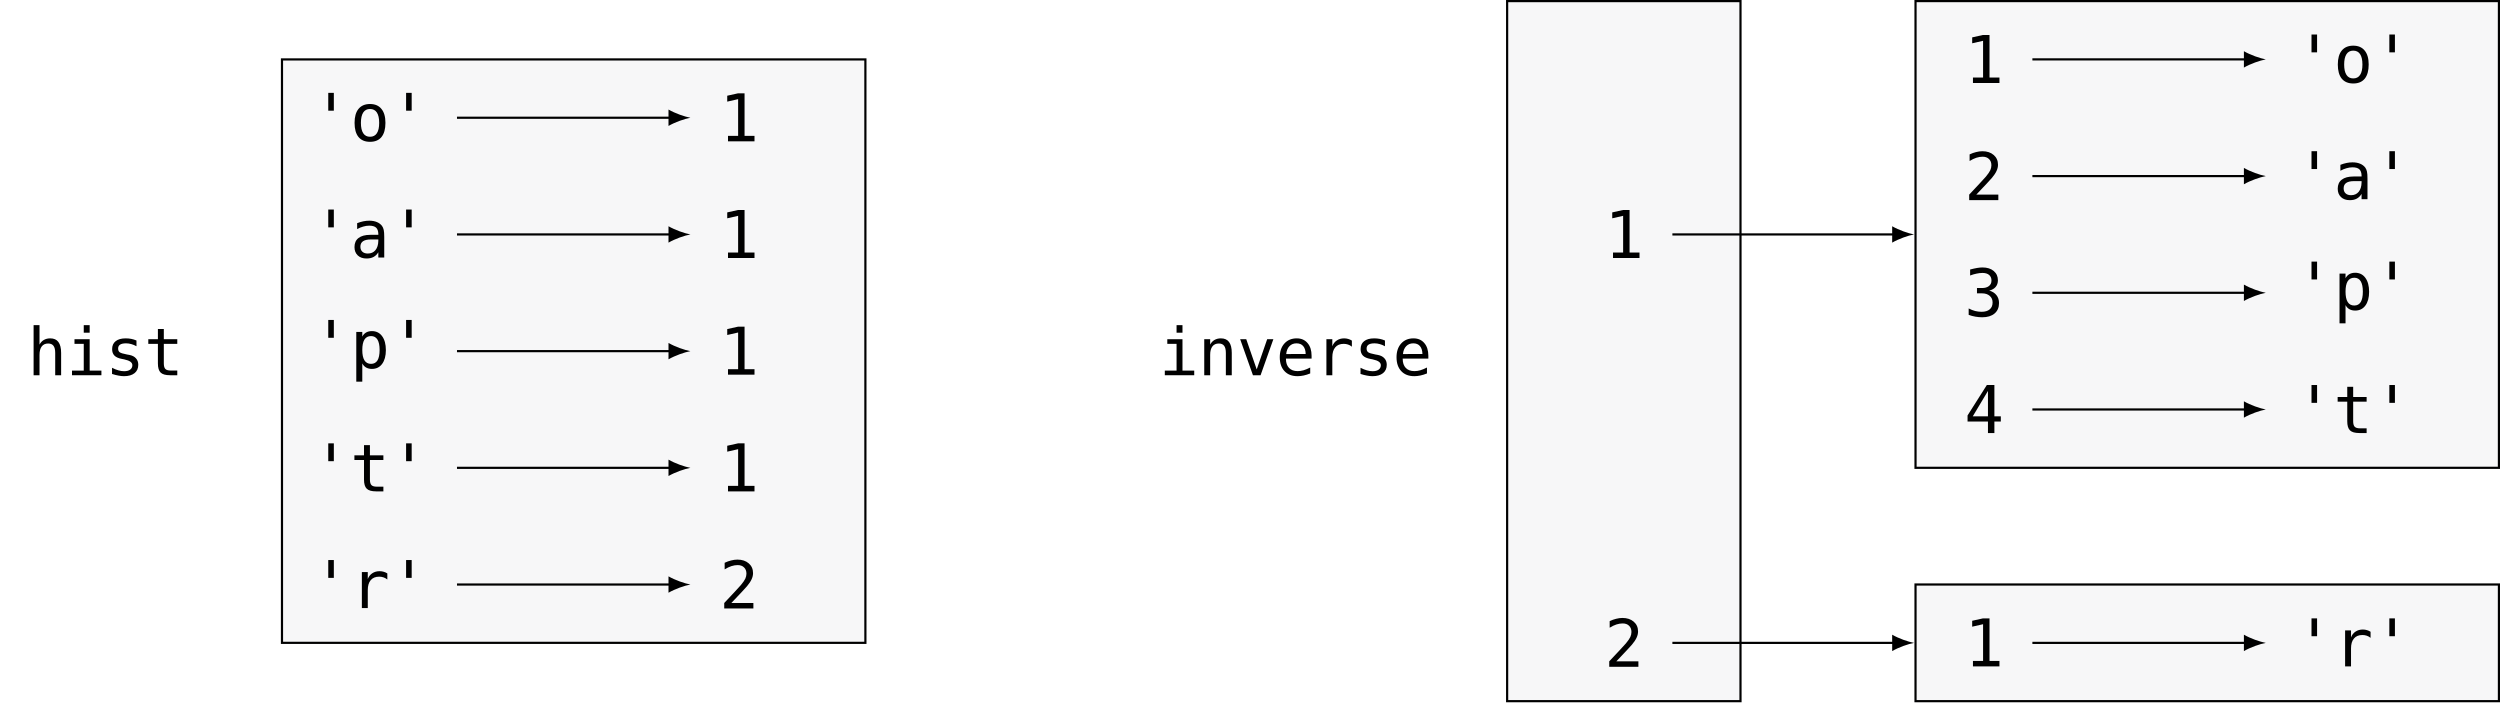
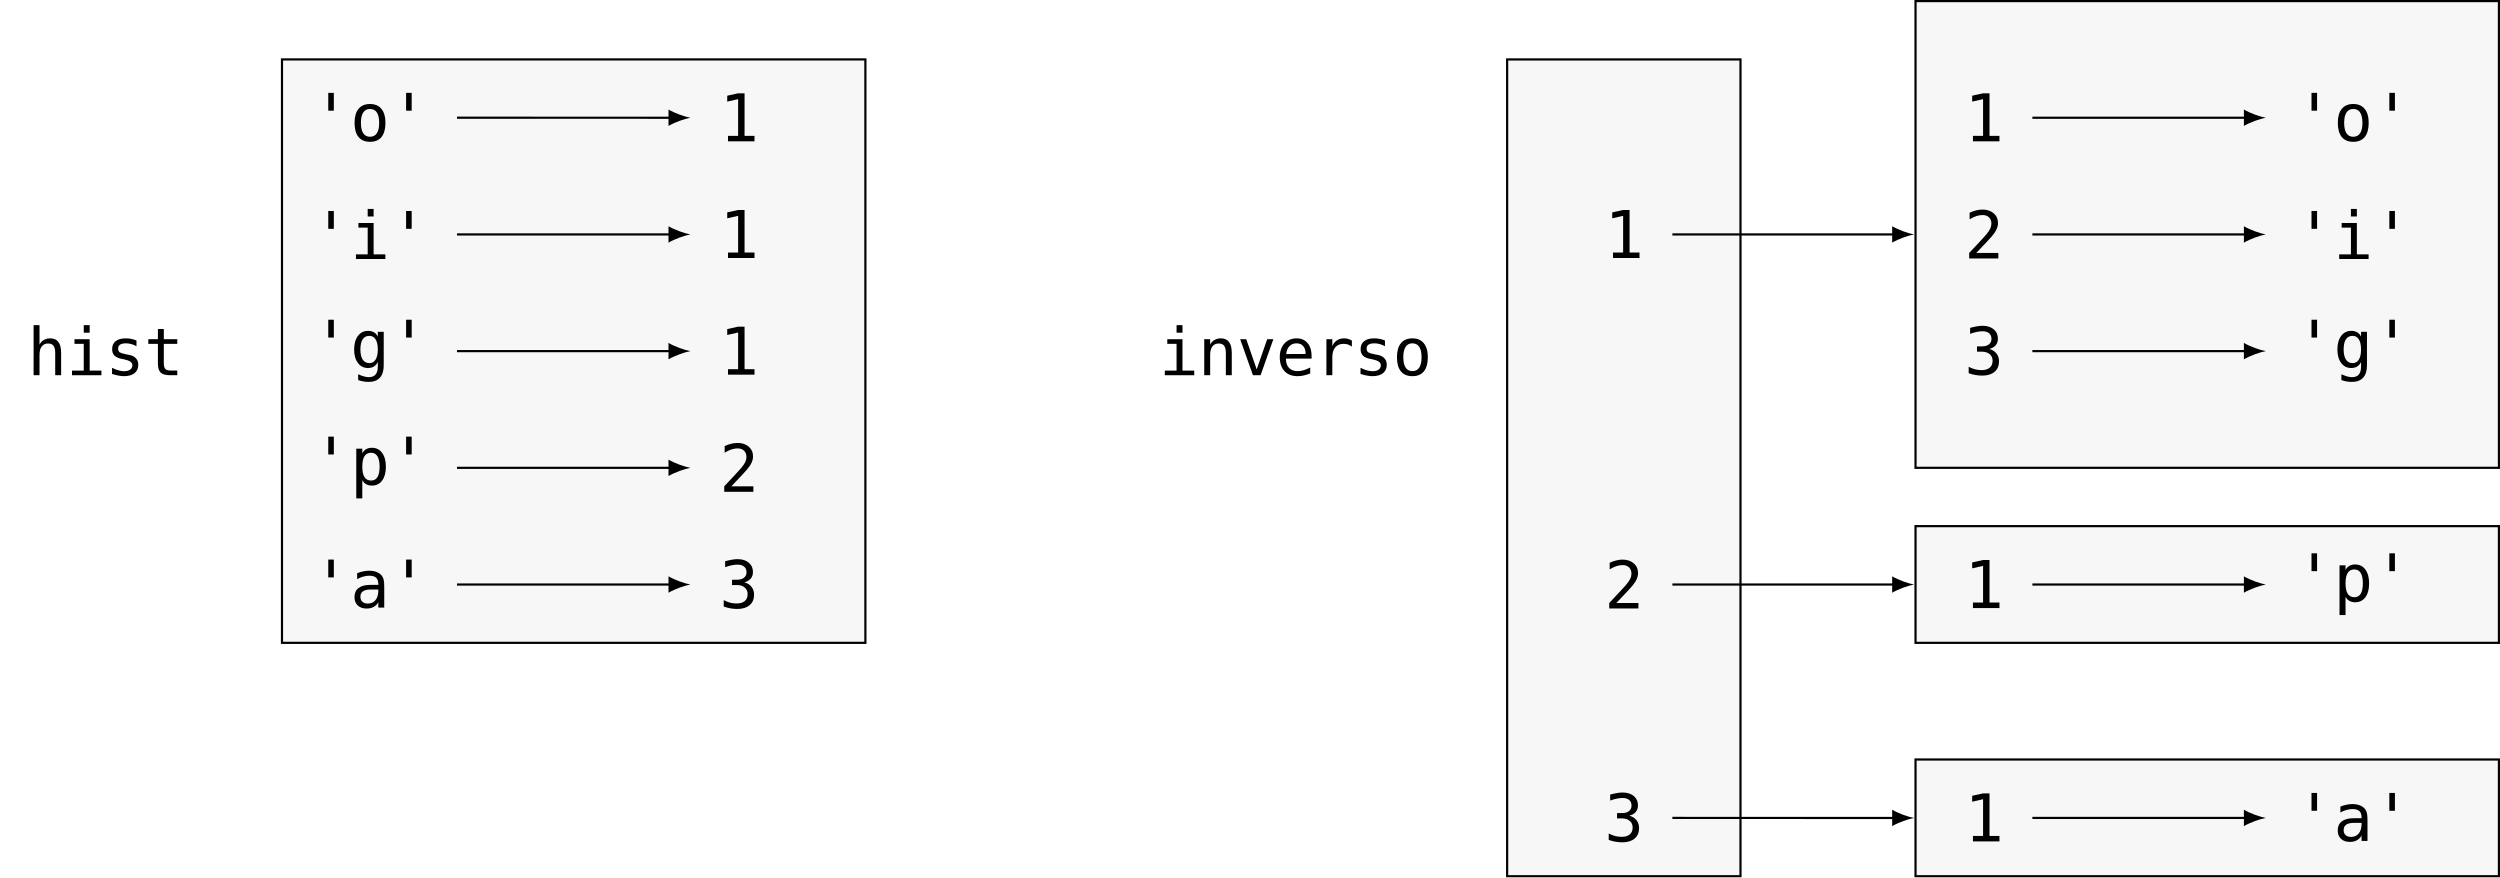
- <svg xmlns="http://www.w3.org/2000/svg" xmlns:xlink="http://www.w3.org/1999/xlink" width="455.515pt" height="127.958pt" viewBox="0 0 455.515 127.958" version="1.1">
+ <svg xmlns="http://www.w3.org/2000/svg" xmlns:xlink="http://www.w3.org/1999/xlink" width="455.515pt" height="159.847pt" viewBox="0 0 455.515 159.847" version="1.1">
  <defs>
    <g>
      <symbol overflow="visible" id="glyph0-0">
        <path style="stroke:none;" d="M 0.609 2.125 L 0.609 -8.469 L 6.609 -8.469 L 6.609 2.125 Z M 1.281 1.453 L 5.938 1.453 L 5.938 -7.781 L 1.281 -7.781 Z M 1.281 1.453 " />
      </symbol>
      <symbol overflow="visible" id="glyph0-1">
        <path style="stroke:none;" d="M 6.156 -4.062 L 6.156 0 L 5.078 0 L 5.078 -4.062 C 5.078 -4.656 4.973 -5.086 4.766 -5.359 C 4.555 -5.641 4.234 -5.781 3.797 -5.781 C 3.285 -5.781 2.895 -5.602 2.625 -5.25 C 2.352 -4.895 2.219 -4.379 2.219 -3.703 L 2.219 0 L 1.141 0 L 1.141 -9.125 L 2.219 -9.125 L 2.219 -5.578 C 2.414 -5.953 2.676 -6.234 3 -6.422 C 3.332 -6.617 3.723 -6.719 4.172 -6.719 C 4.836 -6.719 5.332 -6.5 5.656 -6.062 C 5.988 -5.625 6.156 -4.957 6.156 -4.062 Z M 6.156 -4.062 " />
      </symbol>
      <symbol overflow="visible" id="glyph0-2">
        <path style="stroke:none;" d="M 1.5 -6.562 L 4.266 -6.562 L 4.266 -0.844 L 6.406 -0.844 L 6.406 0 L 1.047 0 L 1.047 -0.844 L 3.188 -0.844 L 3.188 -5.719 L 1.5 -5.719 Z M 3.188 -9.125 L 4.266 -9.125 L 4.266 -7.75 L 3.188 -7.75 Z M 3.188 -9.125 " />
      </symbol>
      <symbol overflow="visible" id="glyph0-3">
        <path style="stroke:none;" d="M 5.703 -6.328 L 5.703 -5.281 C 5.391 -5.457 5.078 -5.586 4.766 -5.672 C 4.453 -5.766 4.133 -5.812 3.812 -5.812 C 3.32 -5.812 2.957 -5.734 2.719 -5.578 C 2.477 -5.422 2.359 -5.18 2.359 -4.859 C 2.359 -4.566 2.445 -4.348 2.625 -4.203 C 2.812 -4.055 3.258 -3.914 3.969 -3.781 L 4.406 -3.703 C 4.938 -3.598 5.336 -3.391 5.609 -3.078 C 5.891 -2.773 6.031 -2.383 6.031 -1.906 C 6.031 -1.25 5.801 -0.738 5.344 -0.375 C 4.883 -0.008 4.242 0.172 3.422 0.172 C 3.098 0.172 2.758 0.133 2.406 0.062 C 2.051 0 1.664 -0.098 1.25 -0.234 L 1.25 -1.359 C 1.656 -1.148 2.039 -0.992 2.406 -0.891 C 2.77 -0.785 3.117 -0.734 3.453 -0.734 C 3.922 -0.734 4.285 -0.828 4.547 -1.016 C 4.816 -1.211 4.953 -1.484 4.953 -1.828 C 4.953 -2.328 4.473 -2.676 3.516 -2.875 L 3.469 -2.891 L 3.062 -2.969 C 2.438 -3.082 1.977 -3.285 1.688 -3.578 C 1.406 -3.867 1.266 -4.258 1.266 -4.75 C 1.266 -5.383 1.477 -5.867 1.906 -6.203 C 2.332 -6.547 2.941 -6.719 3.734 -6.719 C 4.086 -6.719 4.426 -6.688 4.75 -6.625 C 5.07 -6.562 5.391 -6.461 5.703 -6.328 Z M 5.703 -6.328 " />
      </symbol>
      <symbol overflow="visible" id="glyph0-4">
        <path style="stroke:none;" d="M 3.594 -8.422 L 3.594 -6.562 L 6.047 -6.562 L 6.047 -5.719 L 3.594 -5.719 L 3.594 -2.156 C 3.594 -1.676 3.688 -1.336 3.875 -1.141 C 4.062 -0.953 4.379 -0.859 4.828 -0.859 L 6.047 -0.859 L 6.047 0 L 4.734 0 C 3.922 0 3.348 -0.16 3.016 -0.484 C 2.68 -0.805 2.516 -1.363 2.516 -2.156 L 2.516 -5.719 L 0.766 -5.719 L 0.766 -6.562 L 2.516 -6.562 L 2.516 -8.422 Z M 3.594 -8.422 " />
      </symbol>
      <symbol overflow="visible" id="glyph0-5">
        <path style="stroke:none;" d="M 4.109 -8.75 L 4.109 -5.5 L 3.094 -5.5 L 3.094 -8.75 Z M 4.109 -8.75 " />
      </symbol>
      <symbol overflow="visible" id="glyph0-6">
        <path style="stroke:none;" d="M 3.609 -5.812 C 3.066 -5.812 2.656 -5.598 2.375 -5.172 C 2.094 -4.742 1.953 -4.113 1.953 -3.281 C 1.953 -2.445 2.094 -1.816 2.375 -1.391 C 2.656 -0.961 3.066 -0.75 3.609 -0.75 C 4.16 -0.75 4.578 -0.961 4.859 -1.391 C 5.141 -1.816 5.281 -2.445 5.281 -3.281 C 5.281 -4.113 5.141 -4.742 4.859 -5.172 C 4.578 -5.598 4.16 -5.812 3.609 -5.812 Z M 3.609 -6.719 C 4.516 -6.719 5.207 -6.422 5.688 -5.828 C 6.176 -5.242 6.422 -4.395 6.422 -3.281 C 6.422 -2.156 6.18 -1.297 5.703 -0.703 C 5.223 -0.117 4.523 0.172 3.609 0.172 C 2.703 0.172 2.004 -0.117 1.516 -0.703 C 1.035 -1.297 0.797 -2.156 0.797 -3.281 C 0.797 -4.395 1.035 -5.242 1.516 -5.828 C 2.004 -6.422 2.703 -6.719 3.609 -6.719 Z M 3.609 -6.719 " />
      </symbol>
      <symbol overflow="visible" id="glyph0-7">
        <path style="stroke:none;" d="M 1.578 -1 L 3.422 -1 L 3.422 -7.688 L 1.438 -7.234 L 1.438 -8.312 L 3.406 -8.75 L 4.594 -8.75 L 4.594 -1 L 6.406 -1 L 6.406 0 L 1.578 0 Z M 1.578 -1 " />
      </symbol>
      <symbol overflow="visible" id="glyph0-8">
-         <path style="stroke:none;" d="M 4.109 -3.297 L 3.75 -3.297 C 3.125 -3.297 2.648 -3.188 2.328 -2.969 C 2.016 -2.75 1.859 -2.422 1.859 -1.984 C 1.859 -1.586 1.977 -1.281 2.219 -1.062 C 2.457 -0.844 2.785 -0.734 3.203 -0.734 C 3.797 -0.734 4.258 -0.938 4.594 -1.344 C 4.938 -1.758 5.113 -2.332 5.125 -3.062 L 5.125 -3.297 Z M 6.203 -3.75 L 6.203 0 L 5.125 0 L 5.125 -0.969 C 4.895 -0.582 4.602 -0.297 4.25 -0.109 C 3.906 0.078 3.484 0.172 2.984 0.172 C 2.305 0.172 1.77 -0.016 1.375 -0.391 C 0.977 -0.773 0.781 -1.281 0.781 -1.906 C 0.781 -2.633 1.023 -3.188 1.516 -3.562 C 2.004 -3.945 2.723 -4.141 3.672 -4.141 L 5.125 -4.141 L 5.125 -4.312 C 5.113 -4.832 4.977 -5.211 4.719 -5.453 C 4.457 -5.691 4.039 -5.812 3.469 -5.812 C 3.102 -5.812 2.734 -5.754 2.359 -5.641 C 1.984 -5.535 1.617 -5.383 1.266 -5.188 L 1.266 -6.266 C 1.66 -6.422 2.039 -6.535 2.406 -6.609 C 2.77 -6.68 3.125 -6.719 3.469 -6.719 C 4.008 -6.719 4.473 -6.633 4.859 -6.469 C 5.242 -6.312 5.555 -6.078 5.797 -5.766 C 5.941 -5.566 6.047 -5.32 6.109 -5.031 C 6.172 -4.75 6.203 -4.32 6.203 -3.75 Z M 6.203 -3.75 " />
+         <path style="stroke:none;" d="M 5.031 -3.328 C 5.031 -4.141 4.895 -4.754 4.625 -5.172 C 4.363 -5.598 3.984 -5.812 3.484 -5.812 C 2.953 -5.812 2.547 -5.598 2.266 -5.172 C 1.992 -4.754 1.859 -4.141 1.859 -3.328 C 1.859 -2.523 2 -1.91 2.281 -1.484 C 2.562 -1.055 2.969 -0.844 3.5 -0.844 C 3.988 -0.844 4.363 -1.055 4.625 -1.484 C 4.895 -1.91 5.031 -2.523 5.031 -3.328 Z M 6.109 -0.422 C 6.109 0.566 5.875 1.312 5.406 1.812 C 4.945 2.32 4.266 2.578 3.359 2.578 C 3.055 2.578 2.742 2.551 2.422 2.5 C 2.098 2.445 1.773 2.363 1.453 2.25 L 1.453 1.188 C 1.836 1.363 2.188 1.492 2.5 1.578 C 2.812 1.672 3.098 1.719 3.359 1.719 C 3.941 1.719 4.363 1.555 4.625 1.234 C 4.895 0.922 5.031 0.422 5.031 -0.266 L 5.031 -1.047 C 4.852 -0.68 4.613 -0.406 4.312 -0.219 C 4.02 -0.039 3.66 0.047 3.234 0.047 C 2.473 0.047 1.863 -0.258 1.406 -0.875 C 0.945 -1.488 0.719 -2.305 0.719 -3.328 C 0.719 -4.359 0.945 -5.18 1.406 -5.797 C 1.863 -6.41 2.473 -6.719 3.234 -6.719 C 3.66 -6.719 4.02 -6.633 4.312 -6.469 C 4.602 -6.301 4.844 -6.039 5.031 -5.688 L 5.031 -6.547 L 6.109 -6.547 Z M 6.109 -0.422 " />
      </symbol>
      <symbol overflow="visible" id="glyph0-9">
        <path style="stroke:none;" d="M 2.203 -0.828 L 2.203 2.5 L 1.109 2.5 L 1.109 -6.562 L 2.203 -6.562 L 2.203 -5.719 C 2.379 -6.051 2.613 -6.301 2.906 -6.469 C 3.207 -6.633 3.555 -6.719 3.953 -6.719 C 4.742 -6.719 5.363 -6.41 5.812 -5.797 C 6.27 -5.18 6.5 -4.332 6.5 -3.25 C 6.5 -2.188 6.27 -1.348 5.812 -0.734 C 5.363 -0.129 4.742 0.172 3.953 0.172 C 3.555 0.172 3.207 0.086 2.906 -0.078 C 2.602 -0.254 2.367 -0.504 2.203 -0.828 Z M 5.359 -3.281 C 5.359 -4.113 5.227 -4.742 4.969 -5.172 C 4.707 -5.598 4.316 -5.812 3.797 -5.812 C 3.266 -5.812 2.863 -5.598 2.594 -5.172 C 2.332 -4.742 2.203 -4.113 2.203 -3.281 C 2.203 -2.445 2.332 -1.816 2.594 -1.391 C 2.863 -0.961 3.266 -0.75 3.797 -0.75 C 4.316 -0.75 4.707 -0.957 4.969 -1.375 C 5.227 -1.801 5.359 -2.438 5.359 -3.281 Z M 5.359 -3.281 " />
      </symbol>
      <symbol overflow="visible" id="glyph0-10">
+         <path style="stroke:none;" d="M 2.188 -1 L 6.203 -1 L 6.203 0 L 0.891 0 L 0.891 -1 C 1.617 -1.77 2.254 -2.445 2.797 -3.031 C 3.348 -3.625 3.727 -4.039 3.938 -4.281 C 4.332 -4.758 4.598 -5.145 4.734 -5.438 C 4.867 -5.738 4.938 -6.039 4.938 -6.344 C 4.938 -6.832 4.789 -7.211 4.5 -7.484 C 4.219 -7.766 3.828 -7.906 3.328 -7.906 C 2.973 -7.906 2.598 -7.844 2.203 -7.719 C 1.816 -7.594 1.406 -7.395 0.969 -7.125 L 0.969 -8.328 C 1.363 -8.516 1.754 -8.656 2.141 -8.75 C 2.535 -8.852 2.922 -8.906 3.297 -8.906 C 4.148 -8.906 4.836 -8.676 5.359 -8.219 C 5.879 -7.77 6.141 -7.176 6.141 -6.438 C 6.141 -6.062 6.051 -5.688 5.875 -5.312 C 5.707 -4.938 5.43 -4.52 5.047 -4.062 C 4.828 -3.812 4.508 -3.461 4.094 -3.016 C 3.676 -2.566 3.039 -1.895 2.188 -1 Z M 2.188 -1 " />
+       </symbol>
+       <symbol overflow="visible" id="glyph0-11">
+         <path style="stroke:none;" d="M 4.109 -3.297 L 3.75 -3.297 C 3.125 -3.297 2.648 -3.188 2.328 -2.969 C 2.016 -2.75 1.859 -2.422 1.859 -1.984 C 1.859 -1.586 1.977 -1.281 2.219 -1.062 C 2.457 -0.844 2.785 -0.734 3.203 -0.734 C 3.797 -0.734 4.258 -0.938 4.594 -1.344 C 4.938 -1.758 5.113 -2.332 5.125 -3.062 L 5.125 -3.297 Z M 6.203 -3.75 L 6.203 0 L 5.125 0 L 5.125 -0.969 C 4.895 -0.582 4.602 -0.297 4.25 -0.109 C 3.906 0.078 3.484 0.172 2.984 0.172 C 2.305 0.172 1.77 -0.016 1.375 -0.391 C 0.977 -0.773 0.781 -1.281 0.781 -1.906 C 0.781 -2.633 1.023 -3.188 1.516 -3.562 C 2.004 -3.945 2.723 -4.141 3.672 -4.141 L 5.125 -4.141 L 5.125 -4.312 C 5.113 -4.832 4.977 -5.211 4.719 -5.453 C 4.457 -5.691 4.039 -5.812 3.469 -5.812 C 3.102 -5.812 2.734 -5.754 2.359 -5.641 C 1.984 -5.535 1.617 -5.383 1.266 -5.188 L 1.266 -6.266 C 1.66 -6.422 2.039 -6.535 2.406 -6.609 C 2.77 -6.68 3.125 -6.719 3.469 -6.719 C 4.008 -6.719 4.473 -6.633 4.859 -6.469 C 5.242 -6.312 5.555 -6.078 5.797 -5.766 C 5.941 -5.566 6.047 -5.32 6.109 -5.031 C 6.172 -4.75 6.203 -4.32 6.203 -3.75 Z M 6.203 -3.75 " />
+       </symbol>
+       <symbol overflow="visible" id="glyph0-12">
+         <path style="stroke:none;" d="M 4.547 -4.688 C 5.117 -4.531 5.555 -4.254 5.859 -3.859 C 6.172 -3.473 6.328 -2.992 6.328 -2.422 C 6.328 -1.609 6.055 -0.973 5.516 -0.516 C 4.973 -0.055 4.223 0.172 3.266 0.172 C 2.859 0.172 2.445 0.133 2.031 0.062 C 1.613 -0.008 1.203 -0.117 0.797 -0.266 L 0.797 -1.438 C 1.203 -1.227 1.598 -1.07 1.984 -0.969 C 2.367 -0.875 2.754 -0.828 3.141 -0.828 C 3.785 -0.828 4.281 -0.973 4.625 -1.266 C 4.977 -1.555 5.156 -1.977 5.156 -2.531 C 5.156 -3.039 4.977 -3.441 4.625 -3.734 C 4.281 -4.035 3.812 -4.188 3.219 -4.188 L 2.312 -4.188 L 2.312 -5.156 L 3.219 -5.156 C 3.758 -5.156 4.18 -5.273 4.484 -5.516 C 4.797 -5.754 4.953 -6.086 4.953 -6.516 C 4.953 -6.961 4.805 -7.305 4.516 -7.547 C 4.234 -7.785 3.832 -7.906 3.312 -7.906 C 2.969 -7.906 2.609 -7.863 2.234 -7.781 C 1.859 -7.707 1.469 -7.594 1.062 -7.438 L 1.062 -8.531 C 1.539 -8.656 1.961 -8.75 2.328 -8.812 C 2.703 -8.875 3.031 -8.906 3.312 -8.906 C 4.164 -8.906 4.848 -8.691 5.359 -8.266 C 5.867 -7.836 6.125 -7.27 6.125 -6.562 C 6.125 -6.082 5.988 -5.68 5.719 -5.359 C 5.445 -5.035 5.055 -4.812 4.547 -4.688 Z M 4.547 -4.688 " />
+       </symbol>
+       <symbol overflow="visible" id="glyph0-13">
+         <path style="stroke:none;" d="M 6.156 -4.062 L 6.156 0 L 5.078 0 L 5.078 -4.062 C 5.078 -4.656 4.973 -5.086 4.766 -5.359 C 4.555 -5.641 4.234 -5.781 3.797 -5.781 C 3.285 -5.781 2.895 -5.602 2.625 -5.25 C 2.352 -4.895 2.219 -4.379 2.219 -3.703 L 2.219 0 L 1.141 0 L 1.141 -6.562 L 2.219 -6.562 L 2.219 -5.578 C 2.414 -5.953 2.676 -6.234 3 -6.422 C 3.332 -6.617 3.723 -6.719 4.172 -6.719 C 4.836 -6.719 5.332 -6.5 5.656 -6.062 C 5.988 -5.625 6.156 -4.957 6.156 -4.062 Z M 6.156 -4.062 " />
+       </symbol>
+       <symbol overflow="visible" id="glyph0-14">
+         <path style="stroke:none;" d="M 0.594 -6.562 L 1.703 -6.562 L 3.609 -1.062 L 5.516 -6.562 L 6.641 -6.562 L 4.312 0 L 2.922 0 Z M 0.594 -6.562 " />
+       </symbol>
+       <symbol overflow="visible" id="glyph0-15">
+         <path style="stroke:none;" d="M 6.516 -3.547 L 6.516 -3.031 L 1.844 -3.031 L 1.844 -2.984 C 1.844 -2.273 2.031 -1.723 2.406 -1.328 C 2.781 -0.941 3.305 -0.75 3.984 -0.75 C 4.328 -0.75 4.688 -0.801 5.062 -0.906 C 5.438 -1.02 5.836 -1.188 6.266 -1.406 L 6.266 -0.328 C 5.859 -0.16 5.461 -0.035 5.078 0.047 C 4.691 0.129 4.32 0.172 3.969 0.172 C 2.945 0.172 2.148 -0.133 1.578 -0.75 C 1.004 -1.363 0.719 -2.207 0.719 -3.281 C 0.719 -4.32 1 -5.156 1.562 -5.781 C 2.125 -6.406 2.875 -6.719 3.812 -6.719 C 4.645 -6.719 5.301 -6.43 5.781 -5.859 C 6.27 -5.297 6.516 -4.523 6.516 -3.547 Z M 5.438 -3.875 C 5.426 -4.5 5.273 -4.977 4.984 -5.312 C 4.703 -5.645 4.297 -5.812 3.766 -5.812 C 3.242 -5.812 2.816 -5.641 2.484 -5.297 C 2.148 -4.953 1.953 -4.473 1.891 -3.859 Z M 5.438 -3.875 " />
+       </symbol>
+       <symbol overflow="visible" id="glyph0-16">
        <path style="stroke:none;" d="M 6.766 -5.203 C 6.535 -5.391 6.301 -5.52 6.062 -5.594 C 5.82 -5.676 5.562 -5.719 5.281 -5.719 C 4.602 -5.719 4.086 -5.504 3.734 -5.078 C 3.379 -4.66 3.203 -4.055 3.203 -3.266 L 3.203 0 L 2.125 0 L 2.125 -6.562 L 3.203 -6.562 L 3.203 -5.281 C 3.379 -5.75 3.656 -6.102 4.031 -6.344 C 4.406 -6.594 4.848 -6.719 5.359 -6.719 C 5.629 -6.719 5.879 -6.68 6.109 -6.609 C 6.336 -6.547 6.555 -6.445 6.766 -6.312 Z M 6.766 -5.203 " />
      </symbol>
-       <symbol overflow="visible" id="glyph0-11">
-         <path style="stroke:none;" d="M 2.188 -1 L 6.203 -1 L 6.203 0 L 0.891 0 L 0.891 -1 C 1.617 -1.77 2.254 -2.445 2.797 -3.031 C 3.348 -3.625 3.727 -4.039 3.938 -4.281 C 4.332 -4.758 4.598 -5.145 4.734 -5.438 C 4.867 -5.738 4.938 -6.039 4.938 -6.344 C 4.938 -6.832 4.789 -7.211 4.5 -7.484 C 4.219 -7.766 3.828 -7.906 3.328 -7.906 C 2.973 -7.906 2.598 -7.844 2.203 -7.719 C 1.816 -7.594 1.406 -7.395 0.969 -7.125 L 0.969 -8.328 C 1.363 -8.516 1.754 -8.656 2.141 -8.75 C 2.535 -8.852 2.922 -8.906 3.297 -8.906 C 4.148 -8.906 4.836 -8.676 5.359 -8.219 C 5.879 -7.77 6.141 -7.176 6.141 -6.438 C 6.141 -6.062 6.051 -5.688 5.875 -5.312 C 5.707 -4.938 5.43 -4.52 5.047 -4.062 C 4.828 -3.812 4.508 -3.461 4.094 -3.016 C 3.676 -2.566 3.039 -1.895 2.188 -1 Z M 2.188 -1 " />
-       </symbol>
-       <symbol overflow="visible" id="glyph0-12">
-         <path style="stroke:none;" d="M 6.156 -4.062 L 6.156 0 L 5.078 0 L 5.078 -4.062 C 5.078 -4.656 4.973 -5.086 4.766 -5.359 C 4.555 -5.641 4.234 -5.781 3.797 -5.781 C 3.285 -5.781 2.895 -5.602 2.625 -5.25 C 2.352 -4.895 2.219 -4.379 2.219 -3.703 L 2.219 0 L 1.141 0 L 1.141 -6.562 L 2.219 -6.562 L 2.219 -5.578 C 2.414 -5.953 2.676 -6.234 3 -6.422 C 3.332 -6.617 3.723 -6.719 4.172 -6.719 C 4.836 -6.719 5.332 -6.5 5.656 -6.062 C 5.988 -5.625 6.156 -4.957 6.156 -4.062 Z M 6.156 -4.062 " />
-       </symbol>
-       <symbol overflow="visible" id="glyph0-13">
-         <path style="stroke:none;" d="M 0.594 -6.562 L 1.703 -6.562 L 3.609 -1.062 L 5.516 -6.562 L 6.641 -6.562 L 4.312 0 L 2.922 0 Z M 0.594 -6.562 " />
-       </symbol>
-       <symbol overflow="visible" id="glyph0-14">
-         <path style="stroke:none;" d="M 6.516 -3.547 L 6.516 -3.031 L 1.844 -3.031 L 1.844 -2.984 C 1.844 -2.273 2.031 -1.723 2.406 -1.328 C 2.781 -0.941 3.305 -0.75 3.984 -0.75 C 4.328 -0.75 4.688 -0.801 5.062 -0.906 C 5.438 -1.02 5.836 -1.188 6.266 -1.406 L 6.266 -0.328 C 5.859 -0.16 5.461 -0.035 5.078 0.047 C 4.691 0.129 4.32 0.172 3.969 0.172 C 2.945 0.172 2.148 -0.133 1.578 -0.75 C 1.004 -1.363 0.719 -2.207 0.719 -3.281 C 0.719 -4.32 1 -5.156 1.562 -5.781 C 2.125 -6.406 2.875 -6.719 3.812 -6.719 C 4.645 -6.719 5.301 -6.43 5.781 -5.859 C 6.27 -5.297 6.516 -4.523 6.516 -3.547 Z M 5.438 -3.875 C 5.426 -4.5 5.273 -4.977 4.984 -5.312 C 4.703 -5.645 4.297 -5.812 3.766 -5.812 C 3.242 -5.812 2.816 -5.641 2.484 -5.297 C 2.148 -4.953 1.953 -4.473 1.891 -3.859 Z M 5.438 -3.875 " />
-       </symbol>
-       <symbol overflow="visible" id="glyph0-15">
-         <path style="stroke:none;" d="M 4.547 -4.688 C 5.117 -4.531 5.555 -4.254 5.859 -3.859 C 6.172 -3.473 6.328 -2.992 6.328 -2.422 C 6.328 -1.609 6.055 -0.973 5.516 -0.516 C 4.973 -0.055 4.223 0.172 3.266 0.172 C 2.859 0.172 2.445 0.133 2.031 0.062 C 1.613 -0.008 1.203 -0.117 0.797 -0.266 L 0.797 -1.438 C 1.203 -1.227 1.598 -1.07 1.984 -0.969 C 2.367 -0.875 2.754 -0.828 3.141 -0.828 C 3.785 -0.828 4.281 -0.973 4.625 -1.266 C 4.977 -1.555 5.156 -1.977 5.156 -2.531 C 5.156 -3.039 4.977 -3.441 4.625 -3.734 C 4.281 -4.035 3.812 -4.188 3.219 -4.188 L 2.312 -4.188 L 2.312 -5.156 L 3.219 -5.156 C 3.758 -5.156 4.18 -5.273 4.484 -5.516 C 4.797 -5.754 4.953 -6.086 4.953 -6.516 C 4.953 -6.961 4.805 -7.305 4.516 -7.547 C 4.234 -7.785 3.832 -7.906 3.312 -7.906 C 2.969 -7.906 2.609 -7.863 2.234 -7.781 C 1.859 -7.707 1.469 -7.594 1.062 -7.438 L 1.062 -8.531 C 1.539 -8.656 1.961 -8.75 2.328 -8.812 C 2.703 -8.875 3.031 -8.906 3.312 -8.906 C 4.164 -8.906 4.848 -8.691 5.359 -8.266 C 5.867 -7.836 6.125 -7.27 6.125 -6.562 C 6.125 -6.082 5.988 -5.68 5.719 -5.359 C 5.445 -5.035 5.055 -4.812 4.547 -4.688 Z M 4.547 -4.688 " />
-       </symbol>
-       <symbol overflow="visible" id="glyph0-16">
-         <path style="stroke:none;" d="M 4.312 -7.672 L 1.547 -3.047 L 4.312 -3.047 Z M 4.109 -8.75 L 5.484 -8.75 L 5.484 -3.047 L 6.656 -3.047 L 6.656 -2.094 L 5.484 -2.094 L 5.484 0 L 4.312 0 L 4.312 -2.094 L 0.594 -2.094 L 0.594 -3.203 Z M 4.109 -8.75 " />
-       </symbol>
    </g>
    <clipPath id="clip1">
-       <path d="M 274 0 L 318 0 L 318 127.957 L 274 127.957 Z M 274 0 " />
+       <path d="M 274 10 L 318 10 L 318 159.848 L 274 159.848 Z M 274 10 " />
    </clipPath>
    <clipPath id="clip2">
      <path d="M 349 0 L 455.516 0 L 455.516 86 L 349 86 Z M 349 0 " />
    </clipPath>
    <clipPath id="clip3">
      <path d="M 348 0 L 455.516 0 L 455.516 86 L 348 86 Z M 348 0 " />
    </clipPath>
    <clipPath id="clip4">
-       <path d="M 349 106 L 455.516 106 L 455.516 127.957 L 349 127.957 Z M 349 106 " />
+       <path d="M 349 95 L 455.516 95 L 455.516 118 L 349 118 Z M 349 95 " />
    </clipPath>
    <clipPath id="clip5">
-       <path d="M 348 106 L 455.516 106 L 455.516 127.957 L 348 127.957 Z M 348 106 " />
+       <path d="M 348 95 L 455.516 95 L 455.516 118 L 348 118 Z M 348 95 " />
+     </clipPath>
+     <clipPath id="clip6">
+       <path d="M 349 138 L 455.516 138 L 455.516 159.848 L 349 159.848 Z M 349 138 " />
+     </clipPath>
+     <clipPath id="clip7">
+       <path d="M 348 138 L 455.516 138 L 455.516 159.848 L 348 159.848 Z M 348 138 " />
    </clipPath>
  </defs>
  <g id="surface1">
    <g style="fill:rgb(0%,0%,0%);fill-opacity:1;">
-       <use xlink:href="#glyph0-1" x="4.981" y="68.37" />
-       <use xlink:href="#glyph0-2" x="12.072" y="68.37" />
-       <use xlink:href="#glyph0-3" x="19.164" y="68.37" />
-       <use xlink:href="#glyph0-4" x="26.255" y="68.37" />
-     </g>
-     <path style="fill-rule:nonzero;fill:rgb(96.863%,96.863%,97.255%);fill-opacity:1;stroke-width:0.399;stroke-linecap:butt;stroke-linejoin:miter;stroke:rgb(0%,0%,0%);stroke-opacity:1;stroke-miterlimit:10;" d="M 53.151 53.151 L -53.15 53.151 L -53.15 -53.15 L 53.151 -53.15 Z M 53.151 53.151 " transform="matrix(1,0,0,-1,104.529,63.979)" />
-     <g style="fill:rgb(0%,0%,0%);fill-opacity:1;">
-       <use xlink:href="#glyph0-5" x="56.717" y="25.669" />
-       <use xlink:href="#glyph0-6" x="63.808" y="25.669" />
-       <use xlink:href="#glyph0-5" x="70.9" y="25.669" />
-     </g>
-     <g style="fill:rgb(0%,0%,0%);fill-opacity:1;">
-       <use xlink:href="#glyph0-7" x="131.068" y="25.753" />
-     </g>
-     <path style="fill:none;stroke-width:0.399;stroke-linecap:butt;stroke-linejoin:miter;stroke:rgb(0%,0%,0%);stroke-opacity:1;stroke-miterlimit:10;" d="M -21.263 42.526 L 17.678 42.526 " transform="matrix(1,0,0,-1,104.529,63.979)" />
-     <path style=" stroke:none;fill-rule:nonzero;fill:rgb(0%,0%,0%);fill-opacity:1;" d="M 125.793 21.453 C 124.73 21.254 123.004 20.656 121.805 19.957 L 121.805 22.949 C 123.004 22.25 124.73 21.652 125.793 21.453 " />
-     <g style="fill:rgb(0%,0%,0%);fill-opacity:1;">
-       <use xlink:href="#glyph0-5" x="56.717" y="46.929" />
-       <use xlink:href="#glyph0-8" x="63.808" y="46.929" />
-       <use xlink:href="#glyph0-5" x="70.9" y="46.929" />
+       <use xlink:href="#glyph0-1" x="4.981" y="68.369" />
+       <use xlink:href="#glyph0-2" x="12.072" y="68.369" />
+       <use xlink:href="#glyph0-3" x="19.164" y="68.369" />
+       <use xlink:href="#glyph0-4" x="26.255" y="68.369" />
+     </g>
+     <path style="fill-rule:nonzero;fill:rgb(96.863%,96.863%,97.255%);fill-opacity:1;stroke-width:0.399;stroke-linecap:butt;stroke-linejoin:miter;stroke:rgb(0%,0%,0%);stroke-opacity:1;stroke-miterlimit:10;" d="M 53.151 53.15 L -53.15 53.15 L -53.15 -53.151 L 53.151 -53.151 Z M 53.151 53.15 " transform="matrix(1,0,0,-1,104.529,63.978)" />
+     <g style="fill:rgb(0%,0%,0%);fill-opacity:1;">
+       <use xlink:href="#glyph0-5" x="56.717" y="25.668" />
+       <use xlink:href="#glyph0-6" x="63.808" y="25.668" />
+       <use xlink:href="#glyph0-5" x="70.9" y="25.668" />
+     </g>
+     <g style="fill:rgb(0%,0%,0%);fill-opacity:1;">
+       <use xlink:href="#glyph0-7" x="131.068" y="25.752" />
+     </g>
+     <path style="fill:none;stroke-width:0.399;stroke-linecap:butt;stroke-linejoin:miter;stroke:rgb(0%,0%,0%);stroke-opacity:1;stroke-miterlimit:10;" d="M -21.263 42.529 L 17.678 42.525 " transform="matrix(1,0,0,-1,104.529,63.978)" />
+     <path style=" stroke:none;fill-rule:nonzero;fill:rgb(0%,0%,0%);fill-opacity:1;" d="M 125.793 21.453 C 124.73 21.254 123.004 20.656 121.805 19.957 L 121.805 22.945 C 123.004 22.25 124.73 21.652 125.793 21.453 " />
+     <g style="fill:rgb(0%,0%,0%);fill-opacity:1;">
+       <use xlink:href="#glyph0-5" x="56.717" y="47.193" />
+       <use xlink:href="#glyph0-2" x="63.808" y="47.193" />
+       <use xlink:href="#glyph0-5" x="70.9" y="47.193" />
    </g>
    <g style="fill:rgb(0%,0%,0%);fill-opacity:1;">
      <use xlink:href="#glyph0-7" x="131.068" y="47.012" />
    </g>
-     <path style="fill:none;stroke-width:0.399;stroke-linecap:butt;stroke-linejoin:miter;stroke:rgb(0%,0%,0%);stroke-opacity:1;stroke-miterlimit:10;" d="M -21.263 21.264 L 17.678 21.264 " transform="matrix(1,0,0,-1,104.529,63.979)" />
-     <path style=" stroke:none;fill-rule:nonzero;fill:rgb(0%,0%,0%);fill-opacity:1;" d="M 125.793 42.715 C 124.73 42.516 123.004 41.918 121.805 41.223 L 121.805 44.211 C 123.004 43.512 124.73 42.914 125.793 42.715 " />
-     <g style="fill:rgb(0%,0%,0%);fill-opacity:1;">
-       <use xlink:href="#glyph0-5" x="56.717" y="67.047" />
-       <use xlink:href="#glyph0-9" x="63.808" y="67.047" />
-       <use xlink:href="#glyph0-5" x="70.9" y="67.047" />
-     </g>
-     <g style="fill:rgb(0%,0%,0%);fill-opacity:1;">
-       <use xlink:href="#glyph0-7" x="131.068" y="68.272" />
-     </g>
-     <path style="fill:none;stroke-width:0.399;stroke-linecap:butt;stroke-linejoin:miter;stroke:rgb(0%,0%,0%);stroke-opacity:1;stroke-miterlimit:10;" d="M -21.263 -0.001 L 17.678 -0.001 " transform="matrix(1,0,0,-1,104.529,63.979)" />
-     <path style=" stroke:none;fill-rule:nonzero;fill:rgb(0%,0%,0%);fill-opacity:1;" d="M 125.793 63.98 C 124.73 63.781 123.004 63.184 121.805 62.484 L 121.805 65.473 C 123.004 64.777 124.73 64.18 125.793 63.98 " />
-     <g style="fill:rgb(0%,0%,0%);fill-opacity:1;">
-       <use xlink:href="#glyph0-5" x="56.717" y="89.532" />
-       <use xlink:href="#glyph0-4" x="63.808" y="89.532" />
-       <use xlink:href="#glyph0-5" x="70.9" y="89.532" />
-     </g>
-     <g style="fill:rgb(0%,0%,0%);fill-opacity:1;">
-       <use xlink:href="#glyph0-7" x="131.068" y="89.532" />
-     </g>
-     <path style="fill:none;stroke-width:0.399;stroke-linecap:butt;stroke-linejoin:miter;stroke:rgb(0%,0%,0%);stroke-opacity:1;stroke-miterlimit:10;" d="M -21.263 -21.263 L 17.678 -21.263 " transform="matrix(1,0,0,-1,104.529,63.979)" />
+     <path style="fill:none;stroke-width:0.399;stroke-linecap:butt;stroke-linejoin:miter;stroke:rgb(0%,0%,0%);stroke-opacity:1;stroke-miterlimit:10;" d="M -21.263 21.263 L 17.678 21.263 " transform="matrix(1,0,0,-1,104.529,63.978)" />
+     <path style=" stroke:none;fill-rule:nonzero;fill:rgb(0%,0%,0%);fill-opacity:1;" d="M 125.793 42.715 C 124.73 42.516 123.004 41.918 121.805 41.219 L 121.805 44.211 C 123.004 43.512 124.73 42.914 125.793 42.715 " />
+     <g style="fill:rgb(0%,0%,0%);fill-opacity:1;">
+       <use xlink:href="#glyph0-5" x="56.717" y="67.006" />
+       <use xlink:href="#glyph0-8" x="63.808" y="67.006" />
+       <use xlink:href="#glyph0-5" x="70.9" y="67.006" />
+     </g>
+     <g style="fill:rgb(0%,0%,0%);fill-opacity:1;">
+       <use xlink:href="#glyph0-7" x="131.068" y="68.271" />
+     </g>
+     <path style="fill:none;stroke-width:0.399;stroke-linecap:butt;stroke-linejoin:miter;stroke:rgb(0%,0%,0%);stroke-opacity:1;stroke-miterlimit:10;" d="M -21.263 0.001 L 17.678 0.001 " transform="matrix(1,0,0,-1,104.529,63.978)" />
+     <path style=" stroke:none;fill-rule:nonzero;fill:rgb(0%,0%,0%);fill-opacity:1;" d="M 125.793 63.977 C 124.73 63.777 123.004 63.18 121.805 62.484 L 121.805 65.473 C 123.004 64.773 124.73 64.176 125.793 63.977 " />
+     <g style="fill:rgb(0%,0%,0%);fill-opacity:1;">
+       <use xlink:href="#glyph0-5" x="56.717" y="88.306" />
+       <use xlink:href="#glyph0-9" x="63.808" y="88.306" />
+       <use xlink:href="#glyph0-5" x="70.9" y="88.306" />
+     </g>
+     <g style="fill:rgb(0%,0%,0%);fill-opacity:1;">
+       <use xlink:href="#glyph0-10" x="131.068" y="89.609" />
+     </g>
+     <path style="fill:none;stroke-width:0.399;stroke-linecap:butt;stroke-linejoin:miter;stroke:rgb(0%,0%,0%);stroke-opacity:1;stroke-miterlimit:10;" d="M -21.263 -21.264 L 17.678 -21.264 " transform="matrix(1,0,0,-1,104.529,63.978)" />
    <path style=" stroke:none;fill-rule:nonzero;fill:rgb(0%,0%,0%);fill-opacity:1;" d="M 125.793 85.242 C 124.73 85.043 123.004 84.445 121.805 83.746 L 121.805 86.734 C 123.004 86.039 124.73 85.441 125.793 85.242 " />
    <g style="fill:rgb(0%,0%,0%);fill-opacity:1;">
-       <use xlink:href="#glyph0-5" x="56.717" y="110.792" />
-       <use xlink:href="#glyph0-10" x="63.808" y="110.792" />
-       <use xlink:href="#glyph0-5" x="70.9" y="110.792" />
-     </g>
-     <g style="fill:rgb(0%,0%,0%);fill-opacity:1;">
-       <use xlink:href="#glyph0-11" x="131.068" y="110.869" />
-     </g>
-     <path style="fill:none;stroke-width:0.399;stroke-linecap:butt;stroke-linejoin:miter;stroke:rgb(0%,0%,0%);stroke-opacity:1;stroke-miterlimit:10;" d="M -21.263 -42.525 L 17.678 -42.525 " transform="matrix(1,0,0,-1,104.529,63.979)" />
-     <path style=" stroke:none;fill-rule:nonzero;fill:rgb(0%,0%,0%);fill-opacity:1;" d="M 125.793 106.504 C 124.73 106.305 123.004 105.707 121.805 105.012 L 121.805 108 C 123.004 107.301 124.73 106.703 125.793 106.504 " />
-     <g style="fill:rgb(0%,0%,0%);fill-opacity:1;">
-       <use xlink:href="#glyph0-2" x="211.189" y="68.37" />
-       <use xlink:href="#glyph0-12" x="218.28" y="68.37" />
-       <use xlink:href="#glyph0-13" x="225.372" y="68.37" />
-       <use xlink:href="#glyph0-14" x="232.463" y="68.37" />
-       <use xlink:href="#glyph0-10" x="239.554" y="68.37" />
-       <use xlink:href="#glyph0-3" x="246.645" y="68.37" />
-       <use xlink:href="#glyph0-14" x="253.737" y="68.37" />
+       <use xlink:href="#glyph0-5" x="56.717" y="110.708" />
+       <use xlink:href="#glyph0-11" x="63.808" y="110.708" />
+       <use xlink:href="#glyph0-5" x="70.9" y="110.708" />
+     </g>
+     <g style="fill:rgb(0%,0%,0%);fill-opacity:1;">
+       <use xlink:href="#glyph0-12" x="131.068" y="110.785" />
+     </g>
+     <path style="fill:none;stroke-width:0.399;stroke-linecap:butt;stroke-linejoin:miter;stroke:rgb(0%,0%,0%);stroke-opacity:1;stroke-miterlimit:10;" d="M -21.263 -42.526 L 17.678 -42.526 " transform="matrix(1,0,0,-1,104.529,63.978)" />
+     <path style=" stroke:none;fill-rule:nonzero;fill:rgb(0%,0%,0%);fill-opacity:1;" d="M 125.793 106.504 C 124.73 106.305 123.004 105.707 121.805 105.008 L 121.805 108 C 123.004 107.301 124.73 106.703 125.793 106.504 " />
+     <g style="fill:rgb(0%,0%,0%);fill-opacity:1;">
+       <use xlink:href="#glyph0-2" x="211.189" y="68.369" />
+       <use xlink:href="#glyph0-13" x="218.28" y="68.369" />
+       <use xlink:href="#glyph0-14" x="225.372" y="68.369" />
+       <use xlink:href="#glyph0-15" x="232.463" y="68.369" />
+       <use xlink:href="#glyph0-16" x="239.554" y="68.369" />
+       <use xlink:href="#glyph0-3" x="246.645" y="68.369" />
+       <use xlink:href="#glyph0-6" x="253.737" y="68.369" />
    </g>
    <g clip-path="url(#clip1)" clip-rule="nonzero">
-       <path style="fill-rule:nonzero;fill:rgb(96.863%,96.863%,97.255%);fill-opacity:1;stroke-width:0.399;stroke-linecap:butt;stroke-linejoin:miter;stroke:rgb(0%,0%,0%);stroke-opacity:1;stroke-miterlimit:10;" d="M 212.6 63.78 L 170.08 63.78 L 170.08 -63.779 L 212.6 -63.779 Z M 212.6 63.78 " transform="matrix(1,0,0,-1,104.529,63.979)" />
+       <path style="fill-rule:nonzero;fill:rgb(96.863%,96.863%,97.255%);fill-opacity:1;stroke-width:0.399;stroke-linecap:butt;stroke-linejoin:miter;stroke:rgb(0%,0%,0%);stroke-opacity:1;stroke-miterlimit:10;" d="M 212.6 53.15 L 170.08 53.15 L 170.08 -95.67 L 212.6 -95.67 Z M 212.6 53.15 " transform="matrix(1,0,0,-1,104.529,63.978)" />
    </g>
    <g style="fill:rgb(0%,0%,0%);fill-opacity:1;">
      <use xlink:href="#glyph0-7" x="292.322" y="47.012" />
    </g>
    <g style="fill:rgb(0%,0%,0%);fill-opacity:1;">
-       <use xlink:href="#glyph0-11" x="292.322" y="121.499" />
+       <use xlink:href="#glyph0-10" x="292.322" y="110.869" />
+     </g>
+     <g style="fill:rgb(0%,0%,0%);fill-opacity:1;">
+       <use xlink:href="#glyph0-12" x="292.322" y="153.305" />
    </g>
    <g clip-path="url(#clip2)" clip-rule="nonzero">
      <path style=" stroke:none;fill-rule:nonzero;fill:rgb(96.863%,96.863%,97.255%);fill-opacity:1;" d="M 455.32 0.199 L 349.02 0.199 L 349.02 85.238 L 455.32 85.238 Z M 455.32 0.199 " />
    </g>
    <g clip-path="url(#clip3)" clip-rule="nonzero">
-       <path style="fill:none;stroke-width:0.399;stroke-linecap:butt;stroke-linejoin:miter;stroke:rgb(0%,0%,0%);stroke-opacity:1;stroke-miterlimit:10;" d="M 350.791 63.78 L 244.491 63.78 L 244.491 -21.259 L 350.791 -21.259 Z M 350.791 63.78 " transform="matrix(1,0,0,-1,104.529,63.979)" />
+       <path style="fill:none;stroke-width:0.399;stroke-linecap:butt;stroke-linejoin:miter;stroke:rgb(0%,0%,0%);stroke-opacity:1;stroke-miterlimit:10;" d="M 350.791 63.779 L 244.491 63.779 L 244.491 -21.26 L 350.791 -21.26 Z M 350.791 63.779 " transform="matrix(1,0,0,-1,104.529,63.978)" />
    </g>
    <g clip-path="url(#clip4)" clip-rule="nonzero">
-       <path style=" stroke:none;fill-rule:nonzero;fill:rgb(96.863%,96.863%,97.255%);fill-opacity:1;" d="M 455.32 106.5 L 349.02 106.5 L 349.02 127.758 L 455.32 127.758 Z M 455.32 106.5 " />
+       <path style=" stroke:none;fill-rule:nonzero;fill:rgb(96.863%,96.863%,97.255%);fill-opacity:1;" d="M 455.32 95.867 L 349.02 95.867 L 349.02 117.129 L 455.32 117.129 Z M 455.32 95.867 " />
    </g>
    <g clip-path="url(#clip5)" clip-rule="nonzero">
-       <path style="fill:none;stroke-width:0.399;stroke-linecap:butt;stroke-linejoin:miter;stroke:rgb(0%,0%,0%);stroke-opacity:1;stroke-miterlimit:10;" d="M 350.791 -42.521 L 244.491 -42.521 L 244.491 -63.779 L 350.791 -63.779 Z M 350.791 -42.521 " transform="matrix(1,0,0,-1,104.529,63.979)" />
-     </g>
-     <path style="fill:none;stroke-width:0.399;stroke-linecap:butt;stroke-linejoin:miter;stroke:rgb(0%,0%,0%);stroke-opacity:1;stroke-miterlimit:10;" d="M 200.19 21.264 L 240.635 21.264 " transform="matrix(1,0,0,-1,104.529,63.979)" />
-     <path style=" stroke:none;fill-rule:nonzero;fill:rgb(0%,0%,0%);fill-opacity:1;" d="M 348.75 42.715 C 347.688 42.516 345.961 41.918 344.766 41.223 L 344.766 44.211 C 345.961 43.512 347.688 42.914 348.75 42.715 " />
-     <path style="fill:none;stroke-width:0.399;stroke-linecap:butt;stroke-linejoin:miter;stroke:rgb(0%,0%,0%);stroke-opacity:1;stroke-miterlimit:10;" d="M 200.19 -53.158 L 240.635 -53.158 " transform="matrix(1,0,0,-1,104.529,63.979)" />
-     <path style=" stroke:none;fill-rule:nonzero;fill:rgb(0%,0%,0%);fill-opacity:1;" d="M 348.75 117.137 C 347.688 116.938 345.961 116.34 344.766 115.645 L 344.766 118.633 C 345.961 117.934 347.688 117.336 348.75 117.137 " />
-     <g style="fill:rgb(0%,0%,0%);fill-opacity:1;">
-       <use xlink:href="#glyph0-7" x="357.906" y="15.123" />
-     </g>
-     <g style="fill:rgb(0%,0%,0%);fill-opacity:1;">
-       <use xlink:href="#glyph0-11" x="357.906" y="36.46" />
-     </g>
-     <g style="fill:rgb(0%,0%,0%);fill-opacity:1;">
-       <use xlink:href="#glyph0-15" x="357.906" y="57.637" />
-     </g>
-     <g style="fill:rgb(0%,0%,0%);fill-opacity:1;">
-       <use xlink:href="#glyph0-16" x="357.906" y="78.902" />
-     </g>
-     <g style="fill:rgb(0%,0%,0%);fill-opacity:1;">
-       <use xlink:href="#glyph0-7" x="357.906" y="121.422" />
-     </g>
-     <g style="fill:rgb(0%,0%,0%);fill-opacity:1;">
-       <use xlink:href="#glyph0-5" x="418.076" y="15.039" />
-       <use xlink:href="#glyph0-6" x="425.167" y="15.039" />
-       <use xlink:href="#glyph0-5" x="432.259" y="15.039" />
-     </g>
-     <g style="fill:rgb(0%,0%,0%);fill-opacity:1;">
-       <use xlink:href="#glyph0-5" x="418.076" y="36.299" />
-       <use xlink:href="#glyph0-8" x="425.167" y="36.299" />
-       <use xlink:href="#glyph0-5" x="432.259" y="36.299" />
-     </g>
-     <g style="fill:rgb(0%,0%,0%);fill-opacity:1;">
-       <use xlink:href="#glyph0-5" x="418.076" y="56.417" />
-       <use xlink:href="#glyph0-9" x="425.167" y="56.417" />
-       <use xlink:href="#glyph0-5" x="432.259" y="56.417" />
-     </g>
-     <g style="fill:rgb(0%,0%,0%);fill-opacity:1;">
-       <use xlink:href="#glyph0-5" x="418.076" y="78.902" />
-       <use xlink:href="#glyph0-4" x="425.167" y="78.902" />
-       <use xlink:href="#glyph0-5" x="432.259" y="78.902" />
-     </g>
-     <g style="fill:rgb(0%,0%,0%);fill-opacity:1;">
-       <use xlink:href="#glyph0-5" x="418.076" y="121.422" />
-       <use xlink:href="#glyph0-10" x="425.167" y="121.422" />
-       <use xlink:href="#glyph0-5" x="432.259" y="121.422" />
-     </g>
-     <path style="fill:none;stroke-width:0.399;stroke-linecap:butt;stroke-linejoin:miter;stroke:rgb(0%,0%,0%);stroke-opacity:1;stroke-miterlimit:10;" d="M 265.784 53.159 L 304.721 53.159 " transform="matrix(1,0,0,-1,104.529,63.979)" />
-     <path style=" stroke:none;fill-rule:nonzero;fill:rgb(0%,0%,0%);fill-opacity:1;" d="M 412.84 10.82 C 411.777 10.621 410.047 10.023 408.852 9.328 L 408.852 12.316 C 410.047 11.617 411.777 11.02 412.84 10.82 " />
-     <path style="fill:none;stroke-width:0.399;stroke-linecap:butt;stroke-linejoin:miter;stroke:rgb(0%,0%,0%);stroke-opacity:1;stroke-miterlimit:10;" d="M 265.784 31.893 L 304.721 31.893 " transform="matrix(1,0,0,-1,104.529,63.979)" />
-     <path style=" stroke:none;fill-rule:nonzero;fill:rgb(0%,0%,0%);fill-opacity:1;" d="M 412.84 32.086 C 411.777 31.887 410.047 31.285 408.852 30.59 L 408.852 33.578 C 410.047 32.883 411.777 32.285 412.84 32.086 " />
-     <path style="fill:none;stroke-width:0.399;stroke-linecap:butt;stroke-linejoin:miter;stroke:rgb(0%,0%,0%);stroke-opacity:1;stroke-miterlimit:10;" d="M 265.784 10.631 L 304.721 10.631 " transform="matrix(1,0,0,-1,104.529,63.979)" />
-     <path style=" stroke:none;fill-rule:nonzero;fill:rgb(0%,0%,0%);fill-opacity:1;" d="M 412.84 53.348 C 411.777 53.148 410.047 52.551 408.852 51.852 L 408.852 54.844 C 410.047 54.145 411.777 53.547 412.84 53.348 " />
-     <path style="fill:none;stroke-width:0.399;stroke-linecap:butt;stroke-linejoin:miter;stroke:rgb(0%,0%,0%);stroke-opacity:1;stroke-miterlimit:10;" d="M 265.784 -10.63 L 304.721 -10.63 " transform="matrix(1,0,0,-1,104.529,63.979)" />
-     <path style=" stroke:none;fill-rule:nonzero;fill:rgb(0%,0%,0%);fill-opacity:1;" d="M 412.84 74.609 C 411.777 74.41 410.047 73.812 408.852 73.117 L 408.852 76.105 C 410.047 75.406 411.777 74.809 412.84 74.609 " />
-     <path style="fill:none;stroke-width:0.399;stroke-linecap:butt;stroke-linejoin:miter;stroke:rgb(0%,0%,0%);stroke-opacity:1;stroke-miterlimit:10;" d="M 265.784 -53.158 L 304.721 -53.158 " transform="matrix(1,0,0,-1,104.529,63.979)" />
-     <path style=" stroke:none;fill-rule:nonzero;fill:rgb(0%,0%,0%);fill-opacity:1;" d="M 412.84 117.137 C 411.777 116.938 410.047 116.34 408.852 115.641 L 408.852 118.633 C 410.047 117.934 411.777 117.336 412.84 117.137 " />
+       <path style="fill:none;stroke-width:0.399;stroke-linecap:butt;stroke-linejoin:miter;stroke:rgb(0%,0%,0%);stroke-opacity:1;stroke-miterlimit:10;" d="M 350.791 -31.889 L 244.491 -31.889 L 244.491 -53.151 L 350.791 -53.151 Z M 350.791 -31.889 " transform="matrix(1,0,0,-1,104.529,63.978)" />
+     </g>
+     <g clip-path="url(#clip6)" clip-rule="nonzero">
+       <path style=" stroke:none;fill-rule:nonzero;fill:rgb(96.863%,96.863%,97.255%);fill-opacity:1;" d="M 455.32 138.387 L 349.02 138.387 L 349.02 159.648 L 455.32 159.648 Z M 455.32 138.387 " />
+     </g>
+     <g clip-path="url(#clip7)" clip-rule="nonzero">
+       <path style="fill:none;stroke-width:0.399;stroke-linecap:butt;stroke-linejoin:miter;stroke:rgb(0%,0%,0%);stroke-opacity:1;stroke-miterlimit:10;" d="M 350.791 -74.409 L 244.491 -74.409 L 244.491 -95.67 L 350.791 -95.67 Z M 350.791 -74.409 " transform="matrix(1,0,0,-1,104.529,63.978)" />
+     </g>
+     <path style="fill:none;stroke-width:0.399;stroke-linecap:butt;stroke-linejoin:miter;stroke:rgb(0%,0%,0%);stroke-opacity:1;stroke-miterlimit:10;" d="M 200.19 21.263 L 240.635 21.263 " transform="matrix(1,0,0,-1,104.529,63.978)" />
+     <path style=" stroke:none;fill-rule:nonzero;fill:rgb(0%,0%,0%);fill-opacity:1;" d="M 348.75 42.715 C 347.688 42.516 345.961 41.918 344.766 41.219 L 344.766 44.207 C 345.961 43.512 347.688 42.914 348.75 42.715 " />
+     <path style="fill:none;stroke-width:0.399;stroke-linecap:butt;stroke-linejoin:miter;stroke:rgb(0%,0%,0%);stroke-opacity:1;stroke-miterlimit:10;" d="M 200.19 -42.526 L 240.635 -42.526 " transform="matrix(1,0,0,-1,104.529,63.978)" />
+     <path style=" stroke:none;fill-rule:nonzero;fill:rgb(0%,0%,0%);fill-opacity:1;" d="M 348.75 106.504 C 347.688 106.305 345.961 105.707 344.766 105.012 L 344.766 108 C 345.961 107.305 347.688 106.703 348.75 106.504 " />
+     <path style="fill:none;stroke-width:0.399;stroke-linecap:butt;stroke-linejoin:miter;stroke:rgb(0%,0%,0%);stroke-opacity:1;stroke-miterlimit:10;" d="M 200.19 -85.053 L 240.635 -85.057 " transform="matrix(1,0,0,-1,104.529,63.978)" />
+     <path style=" stroke:none;fill-rule:nonzero;fill:rgb(0%,0%,0%);fill-opacity:1;" d="M 348.75 149.035 C 347.688 148.836 345.961 148.238 344.766 147.539 L 344.766 150.527 C 345.961 149.832 347.688 149.234 348.75 149.035 " />
+     <g style="fill:rgb(0%,0%,0%);fill-opacity:1;">
+       <use xlink:href="#glyph0-7" x="357.906" y="25.752" />
+     </g>
+     <g style="fill:rgb(0%,0%,0%);fill-opacity:1;">
+       <use xlink:href="#glyph0-10" x="357.906" y="47.089" />
+     </g>
+     <g style="fill:rgb(0%,0%,0%);fill-opacity:1;">
+       <use xlink:href="#glyph0-12" x="357.906" y="68.266" />
+     </g>
+     <g style="fill:rgb(0%,0%,0%);fill-opacity:1;">
+       <use xlink:href="#glyph0-7" x="357.906" y="110.791" />
+     </g>
+     <g style="fill:rgb(0%,0%,0%);fill-opacity:1;">
+       <use xlink:href="#glyph0-7" x="357.906" y="153.311" />
+     </g>
+     <g style="fill:rgb(0%,0%,0%);fill-opacity:1;">
+       <use xlink:href="#glyph0-5" x="418.076" y="25.668" />
+       <use xlink:href="#glyph0-6" x="425.167" y="25.668" />
+       <use xlink:href="#glyph0-5" x="432.259" y="25.668" />
+     </g>
+     <g style="fill:rgb(0%,0%,0%);fill-opacity:1;">
+       <use xlink:href="#glyph0-5" x="418.076" y="47.193" />
+       <use xlink:href="#glyph0-2" x="425.167" y="47.193" />
+       <use xlink:href="#glyph0-5" x="432.259" y="47.193" />
+     </g>
+     <g style="fill:rgb(0%,0%,0%);fill-opacity:1;">
+       <use xlink:href="#glyph0-5" x="418.076" y="67.006" />
+       <use xlink:href="#glyph0-8" x="425.167" y="67.006" />
+       <use xlink:href="#glyph0-5" x="432.259" y="67.006" />
+     </g>
+     <g style="fill:rgb(0%,0%,0%);fill-opacity:1;">
+       <use xlink:href="#glyph0-5" x="418.076" y="109.566" />
+       <use xlink:href="#glyph0-9" x="425.167" y="109.566" />
+       <use xlink:href="#glyph0-5" x="432.259" y="109.566" />
+     </g>
+     <g style="fill:rgb(0%,0%,0%);fill-opacity:1;">
+       <use xlink:href="#glyph0-5" x="418.076" y="153.227" />
+       <use xlink:href="#glyph0-11" x="425.167" y="153.227" />
+       <use xlink:href="#glyph0-5" x="432.259" y="153.227" />
+     </g>
+     <path style="fill:none;stroke-width:0.399;stroke-linecap:butt;stroke-linejoin:miter;stroke:rgb(0%,0%,0%);stroke-opacity:1;stroke-miterlimit:10;" d="M 265.784 42.525 L 304.721 42.525 " transform="matrix(1,0,0,-1,104.529,63.978)" />
+     <path style=" stroke:none;fill-rule:nonzero;fill:rgb(0%,0%,0%);fill-opacity:1;" d="M 412.84 21.453 C 411.777 21.254 410.047 20.656 408.852 19.957 L 408.852 22.945 C 410.047 22.25 411.777 21.652 412.84 21.453 " />
+     <path style="fill:none;stroke-width:0.399;stroke-linecap:butt;stroke-linejoin:miter;stroke:rgb(0%,0%,0%);stroke-opacity:1;stroke-miterlimit:10;" d="M 265.784 21.263 L 304.721 21.263 " transform="matrix(1,0,0,-1,104.529,63.978)" />
+     <path style=" stroke:none;fill-rule:nonzero;fill:rgb(0%,0%,0%);fill-opacity:1;" d="M 412.84 42.715 C 411.777 42.516 410.047 41.918 408.852 41.219 L 408.852 44.211 C 410.047 43.512 411.777 42.914 412.84 42.715 " />
+     <path style="fill:none;stroke-width:0.399;stroke-linecap:butt;stroke-linejoin:miter;stroke:rgb(0%,0%,0%);stroke-opacity:1;stroke-miterlimit:10;" d="M 265.784 0.001 L 304.721 0.001 " transform="matrix(1,0,0,-1,104.529,63.978)" />
+     <path style=" stroke:none;fill-rule:nonzero;fill:rgb(0%,0%,0%);fill-opacity:1;" d="M 412.84 63.977 C 411.777 63.777 410.047 63.18 408.852 62.484 L 408.852 65.473 C 410.047 64.773 411.777 64.176 412.84 63.977 " />
+     <path style="fill:none;stroke-width:0.399;stroke-linecap:butt;stroke-linejoin:miter;stroke:rgb(0%,0%,0%);stroke-opacity:1;stroke-miterlimit:10;" d="M 265.784 -42.526 L 304.721 -42.526 " transform="matrix(1,0,0,-1,104.529,63.978)" />
+     <path style=" stroke:none;fill-rule:nonzero;fill:rgb(0%,0%,0%);fill-opacity:1;" d="M 412.84 106.504 C 411.777 106.305 410.047 105.707 408.852 105.012 L 408.852 108 C 410.047 107.301 411.777 106.703 412.84 106.504 " />
+     <path style="fill:none;stroke-width:0.399;stroke-linecap:butt;stroke-linejoin:miter;stroke:rgb(0%,0%,0%);stroke-opacity:1;stroke-miterlimit:10;" d="M 265.784 -85.053 L 304.721 -85.053 " transform="matrix(1,0,0,-1,104.529,63.978)" />
+     <path style=" stroke:none;fill-rule:nonzero;fill:rgb(0%,0%,0%);fill-opacity:1;" d="M 412.84 149.031 C 411.777 148.832 410.047 148.234 408.852 147.535 L 408.852 150.523 C 410.047 149.828 411.777 149.23 412.84 149.031 " />
  </g>
</svg>
